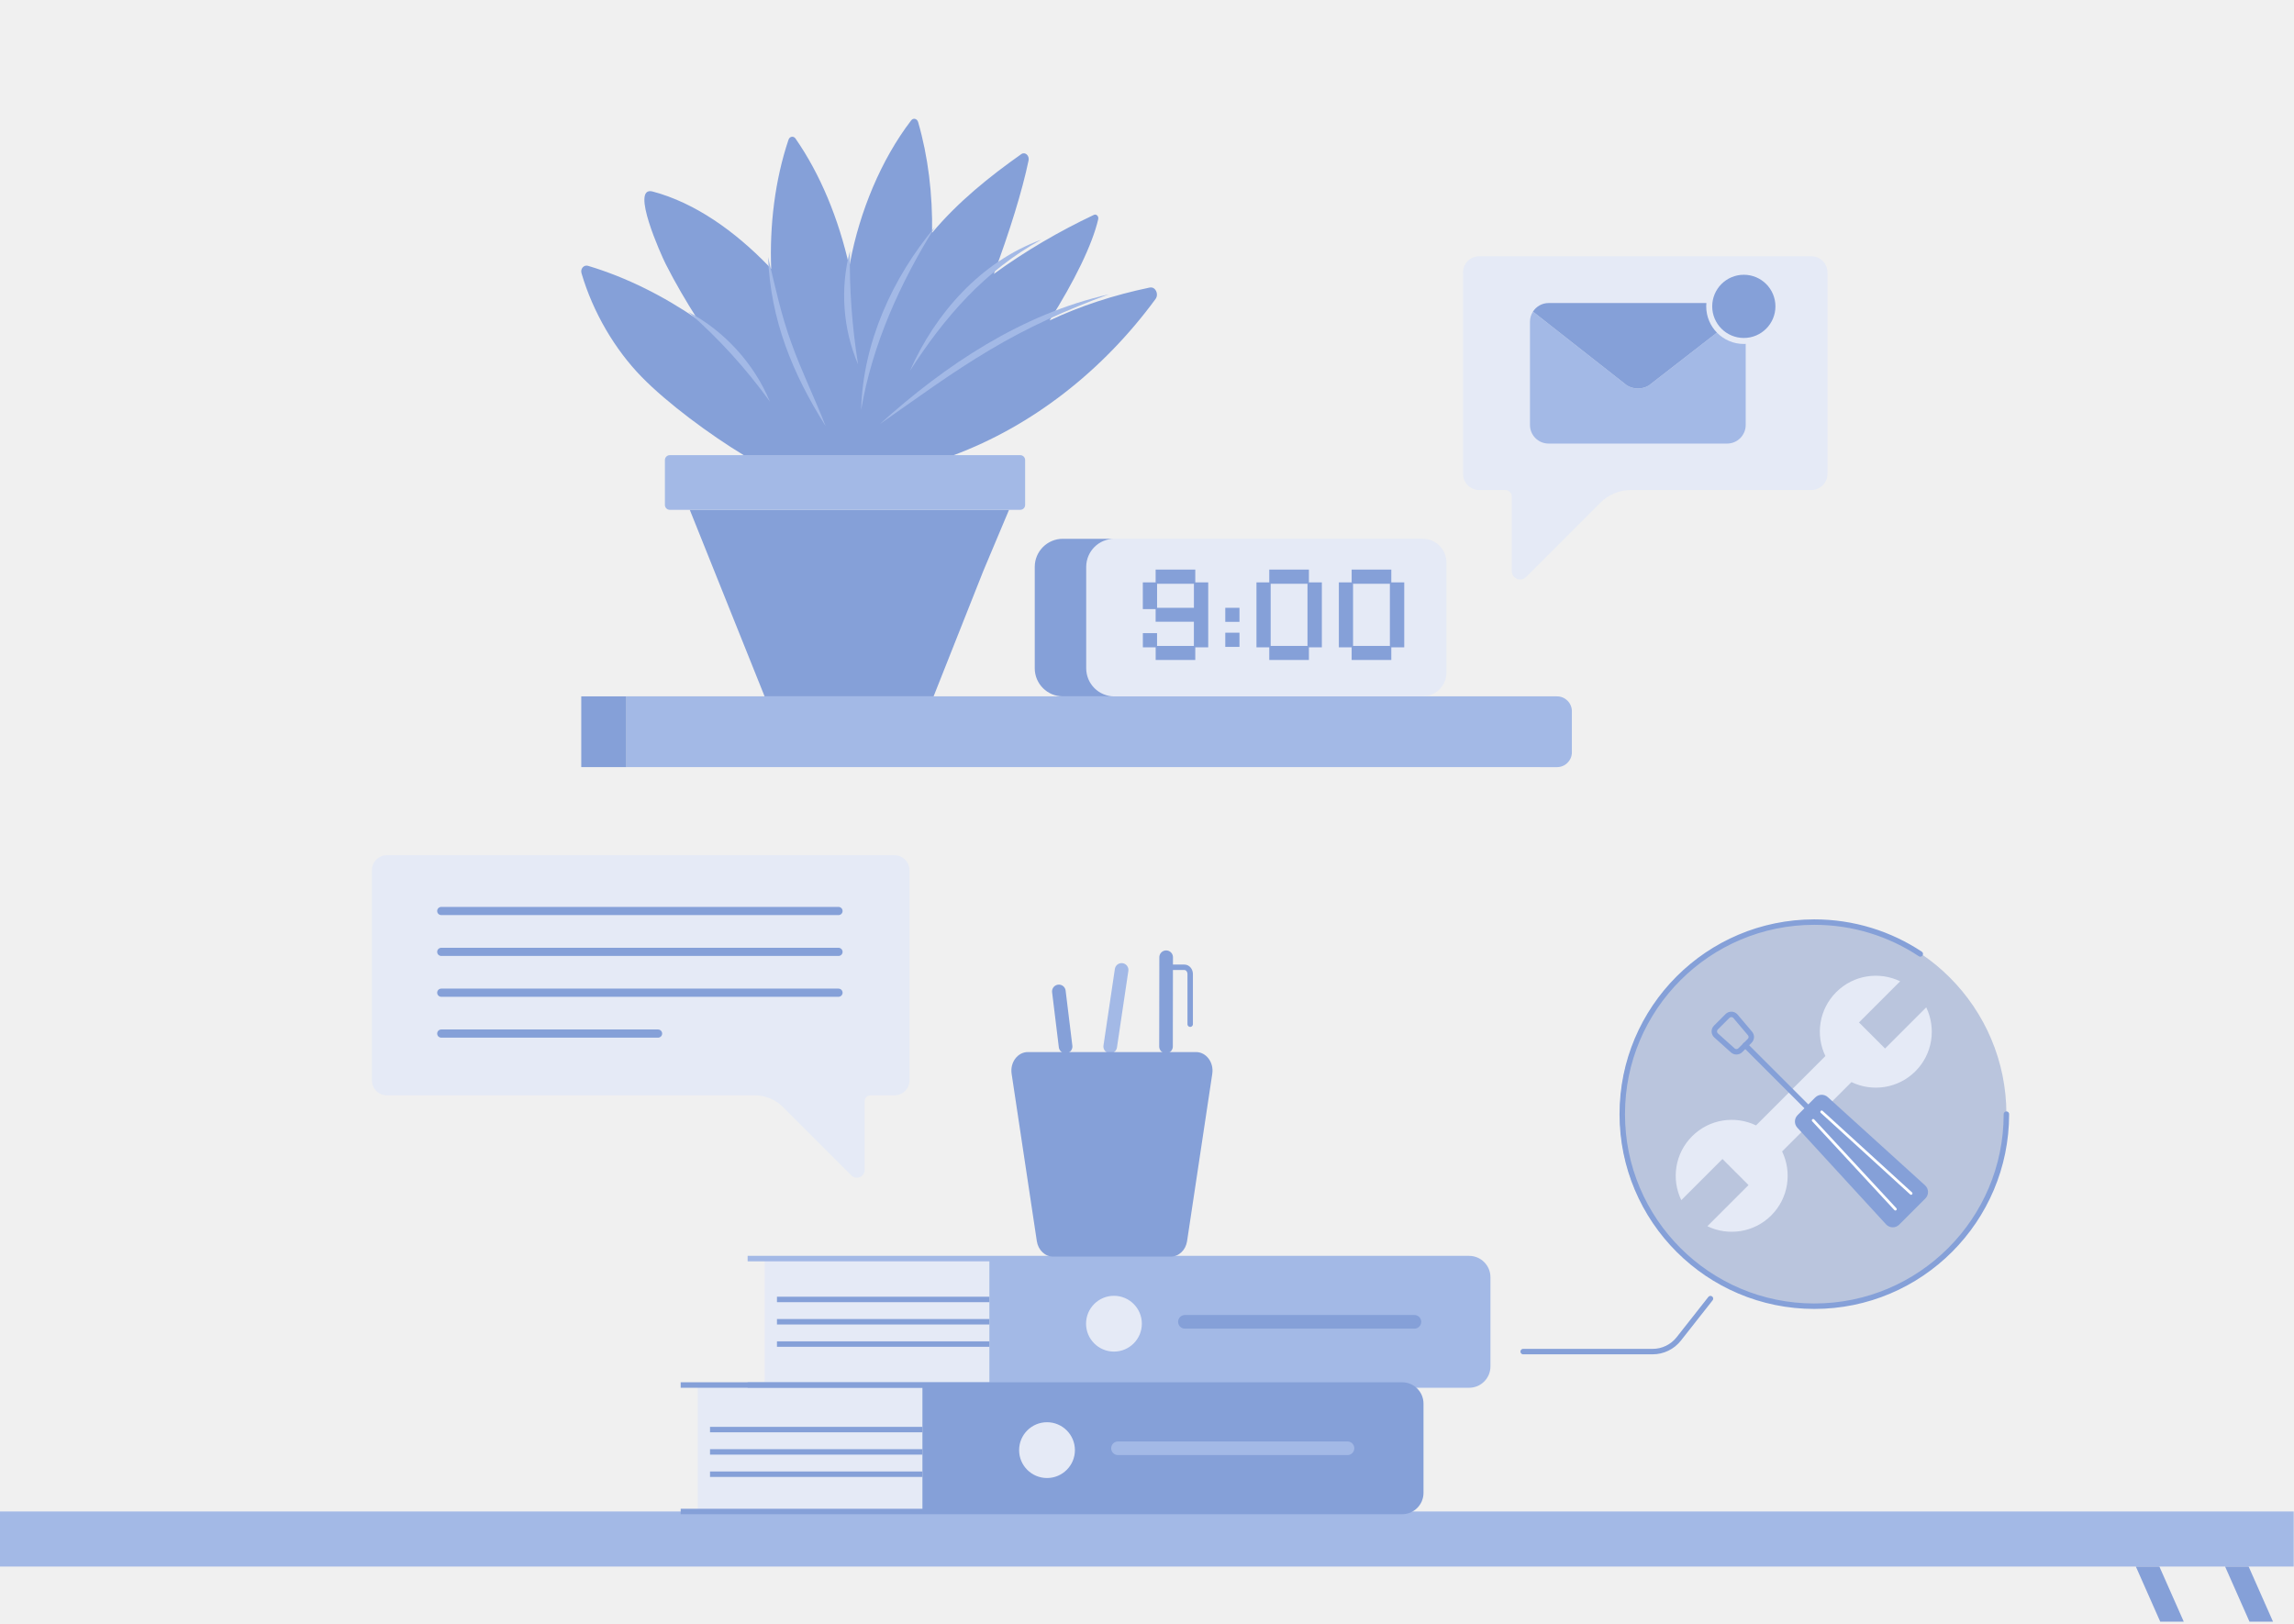
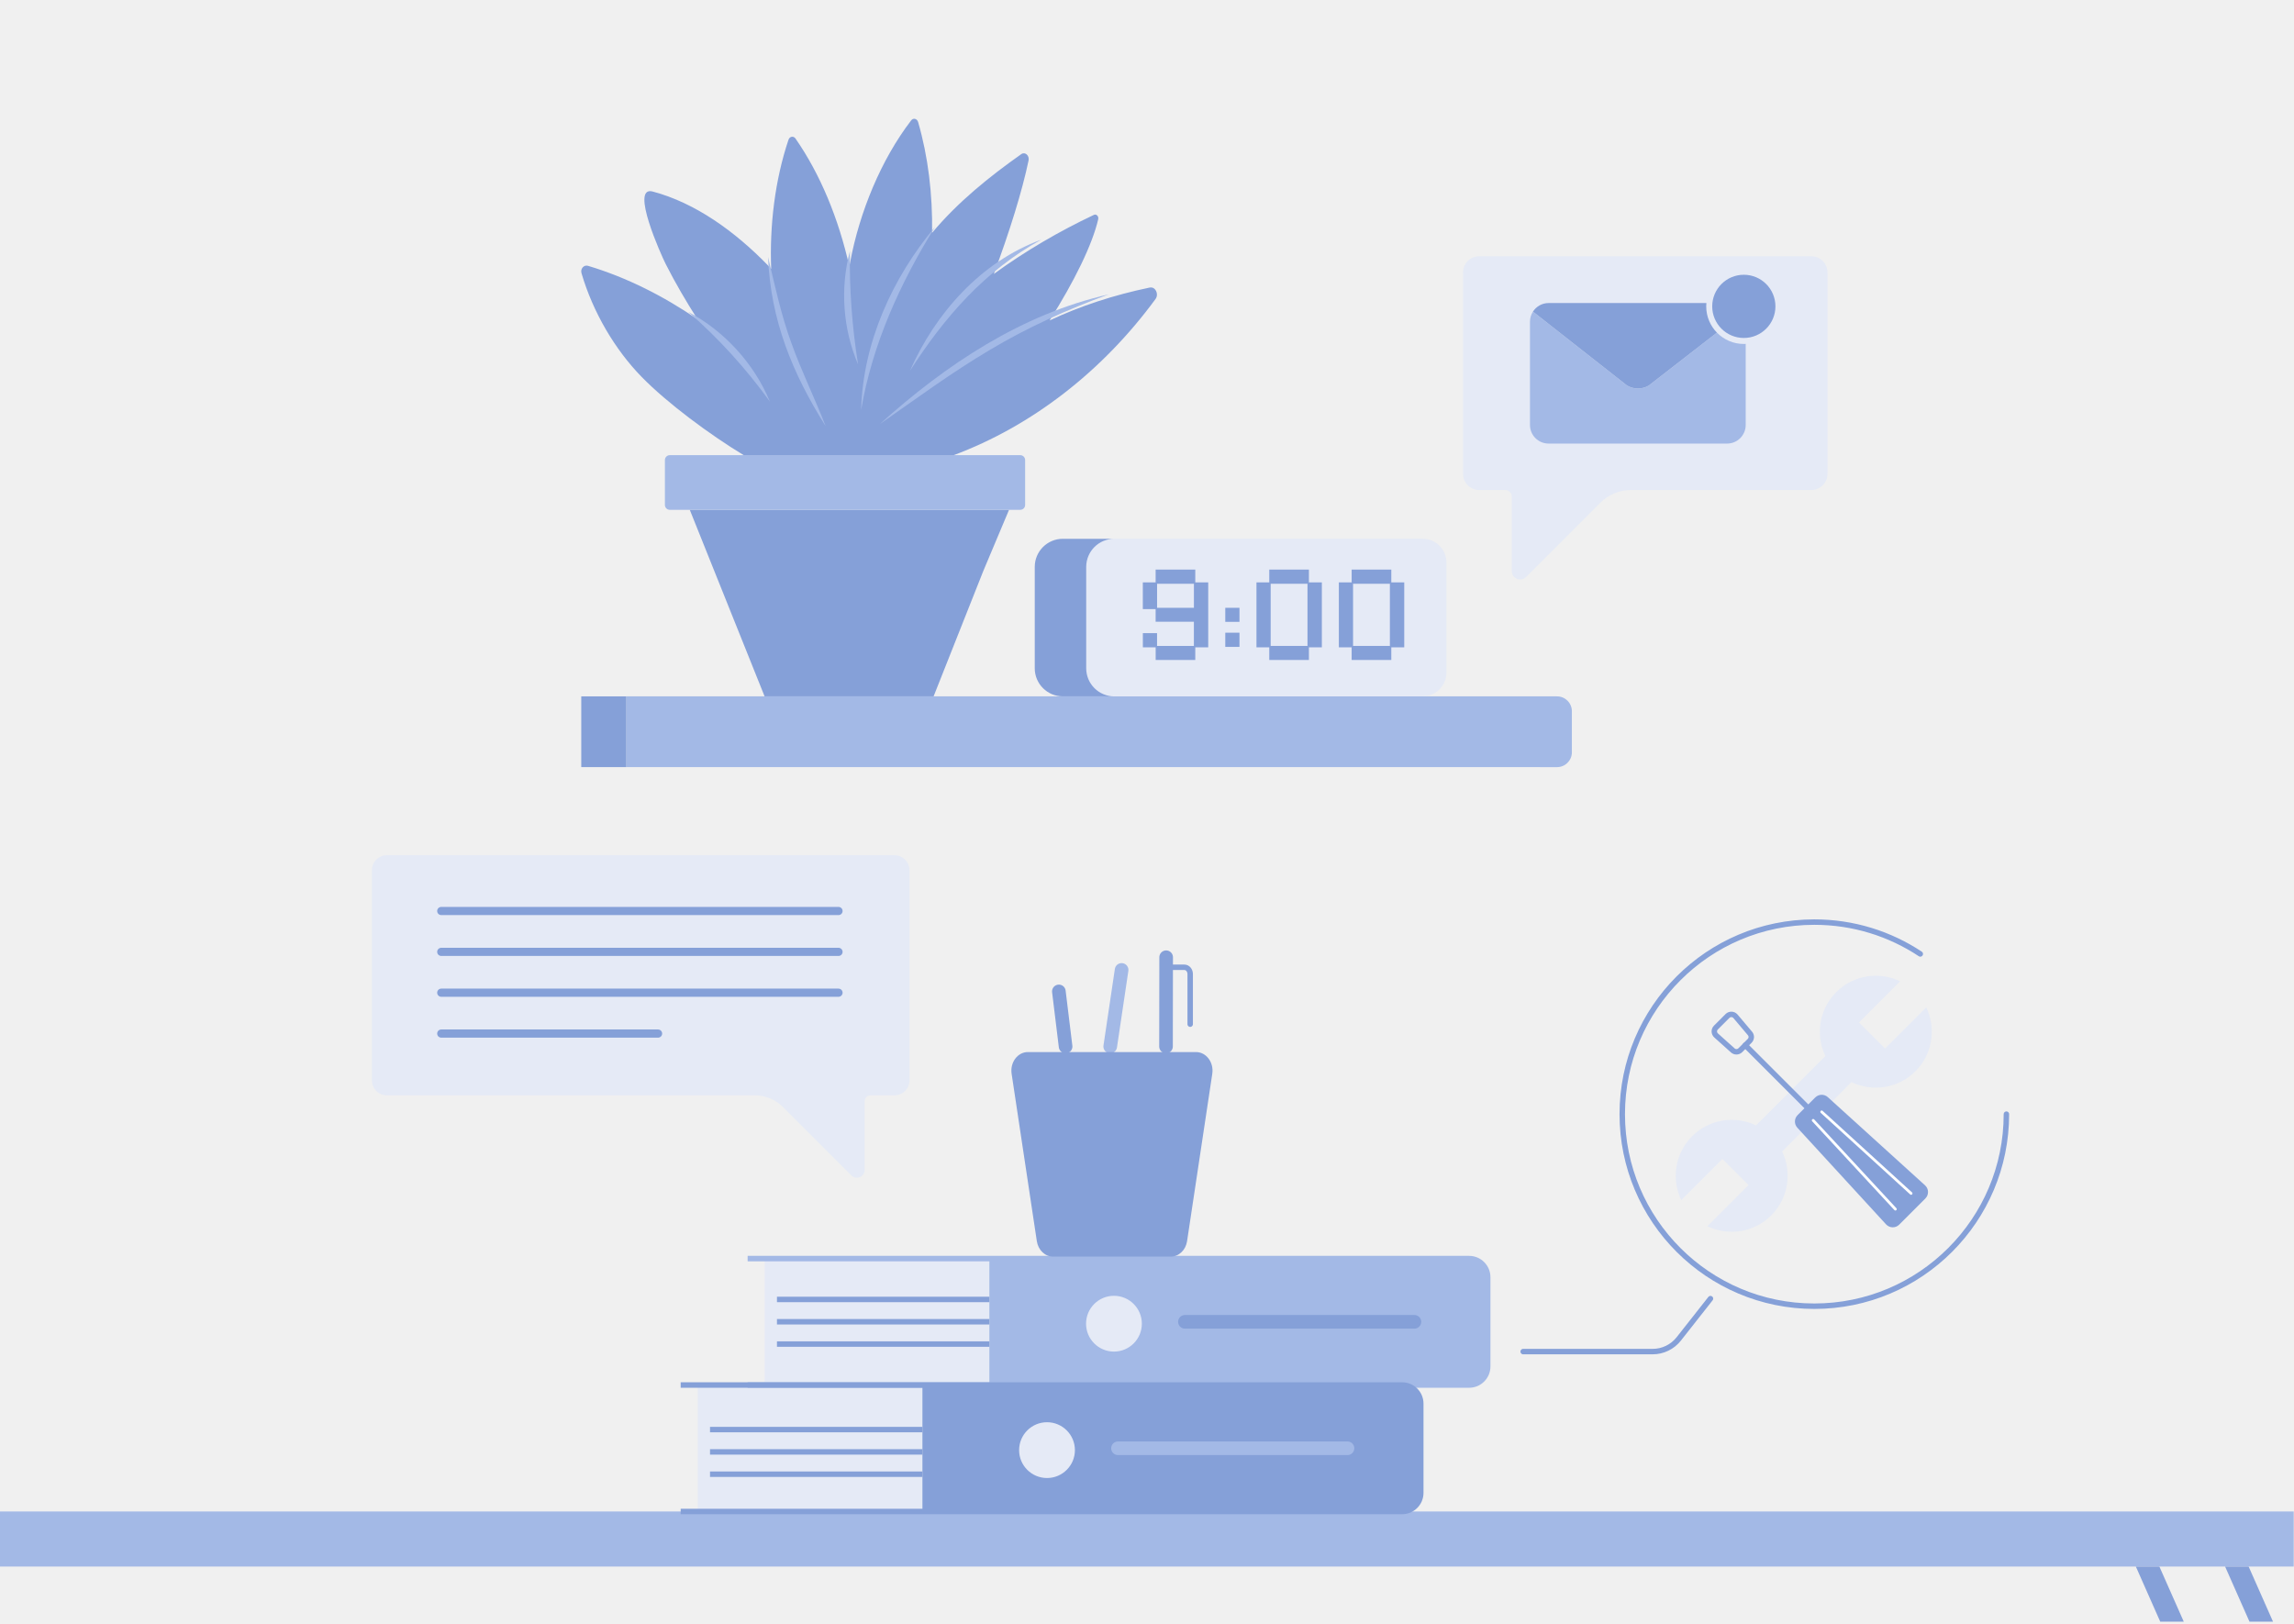
<svg xmlns="http://www.w3.org/2000/svg" width="842" height="596" viewBox="0 0 842 596" fill="none">
  <g clip-path="url(#clip0_525_5663)">
    <path d="M363.14 462.01H280.69V508.42H363.14V462.01Z" fill="#E5EAF6" />
    <path d="M338.57 508.42H256.12V554.83H338.57V508.42Z" fill="#E5EAF6" />
    <path d="M841.89 554.83H0V575.05H841.89V554.83Z" fill="#A3B9E6" />
    <path d="M834.3 595.28L825.35 575.05H816.71L825.66 595.28H834.3Z" fill="#85A0D8" />
    <path d="M801.54 595.28L792.59 575.05H783.95L792.9 595.28H801.54Z" fill="#85A0D8" />
    <path d="M142 313.93C138.97 313.93 136.51 316.39 136.51 319.42V396.59C136.51 399.62 138.97 402.08 142 402.08H277.03C280.93 402.08 284.67 403.63 287.43 406.39L312.51 431.47C314.3 433.26 317.36 431.99 317.36 429.46V404.27C317.36 403.06 318.34 402.08 319.55 402.08H328.33C331.36 402.08 333.82 399.62 333.82 396.59V319.42C333.82 316.39 331.36 313.93 328.33 313.93H197.22" fill="#E5EAF6" />
    <path d="M161.96 334.41H307.77" stroke="#85A0D8" stroke-width="3" stroke-miterlimit="10" stroke-linecap="round" />
    <path d="M161.96 349.41H307.77" stroke="#85A0D8" stroke-width="3" stroke-miterlimit="10" stroke-linecap="round" />
    <path d="M161.96 364.4H307.77" stroke="#85A0D8" stroke-width="3" stroke-miterlimit="10" stroke-linecap="round" />
    <path d="M161.96 379.4H241.54" stroke="#85A0D8" stroke-width="3" stroke-miterlimit="10" stroke-linecap="round" />
-     <path d="M665.52 479.9C704.688 479.9 736.44 448.148 736.44 408.98C736.44 369.812 704.688 338.06 665.52 338.06C626.352 338.06 594.6 369.812 594.6 408.98C594.6 448.148 626.352 479.9 665.52 479.9Z" fill="#BAC5DD" />
+     <path d="M665.52 479.9C704.688 479.9 736.44 448.148 736.44 408.98C736.44 369.812 704.688 338.06 665.52 338.06C626.352 338.06 594.6 369.812 594.6 408.98C594.6 448.148 626.352 479.9 665.52 479.9Z" fill="transparent" />
    <path d="M654.12 422.66L679.57 397.21C687.22 400.91 696.69 399.59 703.04 393.24C709.39 386.89 710.71 377.43 707.01 369.78L691.9 384.89L682.33 375.32L697.44 360.21C689.79 356.52 680.33 357.84 673.98 364.19C667.63 370.54 666.31 380 670 387.65L644.54 413.11C636.89 409.42 627.43 410.74 621.08 417.09C614.73 423.44 613.41 432.9 617.11 440.55L632.22 425.44L641.79 435.01L626.68 450.12C634.33 453.81 643.79 452.49 650.14 446.14C656.49 439.79 657.81 430.32 654.11 422.67L654.12 422.66Z" fill="#E5EAF6" />
    <path d="M659.71 413.96L692.27 449.44C693.56 450.84 695.75 450.89 697.09 449.54L706.69 439.94C708.04 438.59 707.99 436.39 706.57 435.1L670.89 402.74C669.57 401.54 667.54 401.59 666.28 402.85L659.8 409.33C658.53 410.6 658.49 412.63 659.7 413.95L659.71 413.96Z" fill="#85A0D8" />
    <path d="M668.64 408.14L701.46 438.08" stroke="white" stroke-miterlimit="10" stroke-linecap="round" />
    <path d="M665.52 411.26L695.69 443.85" stroke="white" stroke-miterlimit="10" stroke-linecap="round" />
    <path d="M663.03 406.12L640.59 383.68" stroke="#85A0D8" stroke-width="2" stroke-miterlimit="10" stroke-linecap="round" />
    <path d="M629.89 380.09L636.01 385.58C636.8 386.29 638.01 386.26 638.77 385.51L642.21 382.07C642.95 381.33 643 380.15 642.32 379.36L637.01 373.07C636.25 372.17 634.89 372.12 634.06 372.95L629.82 377.19C629.01 378 629.04 379.33 629.9 380.1L629.89 380.09Z" stroke="#85A0D8" stroke-width="2" stroke-miterlimit="10" stroke-linecap="round" />
    <path d="M627.82 476.7L616.18 491.49C613.87 494.42 610.34 496.14 606.61 496.14H559.07" stroke="#85A0D8" stroke-width="2" stroke-miterlimit="10" stroke-linecap="round" />
    <path d="M704.83 350.17C693.68 342.78 680.31 338.48 665.94 338.48C627 338.48 595.44 370.05 595.44 408.98C595.44 447.91 627.01 479.48 665.94 479.48C704.87 479.48 736.44 447.91 736.44 408.98" stroke="#85A0D8" stroke-width="2" stroke-miterlimit="10" stroke-linecap="round" />
    <path d="M535.66 281.59H229.88V255.62H571.49C574.5 255.62 576.95 258.06 576.95 261.08V276.14C576.95 279.15 574.51 281.6 571.49 281.6" fill="#A3B9E6" />
    <path d="M229.88 255.62H213.35V281.59H229.88V255.62Z" fill="#85A0D8" />
    <path d="M522.18 197.77H407.42C402.599 197.77 398.69 201.679 398.69 206.5V246.88C398.69 251.701 402.599 255.61 407.42 255.61H522.18C527.001 255.61 530.91 251.701 530.91 246.88V206.5C530.91 201.679 527.001 197.77 522.18 197.77Z" fill="#E5EAF6" />
    <path d="M398.69 245.32V208.08C398.69 202.39 403.3 197.78 408.99 197.78H390.1C384.41 197.78 379.8 202.39 379.8 208.08V245.32C379.8 251.01 384.41 255.62 390.1 255.62H408.99C403.3 255.62 398.69 251.01 398.69 245.32Z" fill="#85A0D8" />
    <path d="M424.18 242.26V237.62H419.48V232.41H424.69V237.11H438.21V228.23H424.17V223.59H419.47V213.78H424.17V209.08H438.72V213.78H443.47V237.62H438.72V242.26H424.17H424.18ZM424.7 223.11H438.22V214.29H424.7V223.11Z" fill="#85A0D8" />
    <path d="M449.73 228.27V223.11H454.94V228.27H449.73ZM449.73 237.46V232.25H454.94V237.46H449.73Z" fill="#85A0D8" />
    <path d="M465.88 242.26V237.62H461.18V213.78H465.88V209.08H480.43V213.78H485.18V237.62H480.43V242.26H465.88ZM466.39 237.1H479.91V214.29H466.39V237.1Z" fill="#85A0D8" />
    <path d="M496.12 242.26V237.62H491.42V213.78H496.12V209.08H510.67V213.78H515.42V237.62H510.67V242.26H496.12ZM496.63 237.1H510.15V214.29H496.63V237.1Z" fill="#85A0D8" />
    <path d="M370.36 187.15H253.18L280.64 255.62H342.67L360.92 209.58" fill="#85A0D8" />
    <path d="M374.47 167.08H245.85C244.856 167.08 244.05 167.886 244.05 168.88V185.35C244.05 186.344 244.856 187.15 245.85 187.15H374.47C375.464 187.15 376.27 186.344 376.27 185.35V168.88C376.27 167.886 375.464 167.08 374.47 167.08Z" fill="#A3B9E6" />
    <path d="M422.05 105.54C408.8 108.31 396.63 112.28 385.26 117.62C394.29 103.35 400.95 89.77 403.09 80.48C403.34 79.4 402.41 78.45 401.52 78.87C388.85 84.86 376.44 92.07 364.79 100.55C370.58 84.96 375.21 70.07 377.53 58.89C377.91 57.07 376.22 55.61 374.85 56.58C363.1 64.88 351.63 74.11 342.12 85.46C342.33 71.3 340.66 57.43 336.99 44.81C336.62 43.53 335.21 43.18 334.44 44.19C323.33 58.7 315.52 77.78 312.02 96.34C311.93 96.84 311.84 97.35 311.75 97.85C307.81 80.27 301.1 63.96 291.98 50.85C291.25 49.8 289.83 50.05 289.41 51.31C284.44 66.08 282.43 82.81 283.06 98.69C282.65 98.25 282.24 97.79 281.82 97.36C269.73 84.94 255.24 74.47 239.55 70.3C231.11 68.06 242.8 93.88 244.33 96.89C247.87 103.89 251.85 110.65 256.03 117.23C243.63 108.73 230.12 101.86 215.83 97.58C214.34 97.13 212.94 98.6 213.44 100.3C217.67 114.71 225.73 128.31 235.44 138.28C244.97 148.06 260.67 159.63 273 167.1H350C378.58 156.45 404.59 136.4 424.12 109.78C425.47 107.95 424.08 105.14 422.04 105.56L422.05 105.54Z" fill="#85A0D8" />
    <path d="M252.64 114.49C265.93 121.56 276.81 133.5 282.58 147.41C273.83 135.29 263.89 124.34 252.64 114.49Z" fill="#A3B9E6" />
    <path d="M281.9 94.32C284.46 105.01 286.73 115.72 290.51 126.02C294.21 136.34 299.07 146.22 303.07 156.46C290.83 137.05 282.86 117.48 281.9 94.32Z" fill="#A3B9E6" />
    <path d="M322.99 155.63C347.02 133.94 375 115.28 406.96 108.05C391.77 113.61 377.04 120.21 363.18 128.53C349.31 136.73 336.3 146.35 322.99 155.63Z" fill="#A3B9E6" />
    <path d="M382.16 87.99C361.45 99.39 346.6 116.48 333.98 136.14C343.3 114.99 360.09 96.04 382.16 87.99Z" fill="#A3B9E6" />
    <path d="M343.21 83.27C330.35 103.99 320.17 126.39 316.06 150.56C316.71 125.89 327.5 102.03 343.21 83.27Z" fill="#A3B9E6" />
    <path d="M311.96 92.16C311.73 106.16 312.74 119.93 314.95 133.75C309.38 120.8 308.32 105.77 311.96 92.16Z" fill="#A3B9E6" />
    <path d="M274.41 508.42H539.23C543 508.42 546.06 505.36 546.06 501.59V468.83C546.06 465.06 543 462 539.23 462H274.41" stroke="#A3B9E6" stroke-width="2" stroke-miterlimit="10" />
    <path d="M363.14 462.01H541.06C543.82 462.01 546.06 464.25 546.06 467.01V503.42C546.06 506.18 543.82 508.42 541.06 508.42H363.14V462.01Z" fill="#A3B9E6" />
    <path d="M408.87 496.14C414.525 496.14 419.11 491.555 419.11 485.9C419.11 480.244 414.525 475.66 408.87 475.66C403.215 475.66 398.63 480.244 398.63 485.9C398.63 491.555 403.215 496.14 408.87 496.14Z" fill="#E5EAF6" />
    <path d="M434.92 485.21H519.15" stroke="#85A0D8" stroke-width="5" stroke-miterlimit="10" stroke-linecap="round" />
    <path d="M249.84 554.83H514.66C518.43 554.83 521.49 551.77 521.49 548V515.24C521.49 511.47 518.43 508.41 514.66 508.41H249.84" stroke="#85A0D8" stroke-width="2" stroke-miterlimit="10" />
    <path d="M338.57 508.42H516.49C519.25 508.42 521.49 510.66 521.49 513.42V549.83C521.49 552.59 519.25 554.83 516.49 554.83H338.57V508.42Z" fill="#85A0D8" />
    <path d="M384.3 542.55C389.955 542.55 394.54 537.965 394.54 532.31C394.54 526.654 389.955 522.07 384.3 522.07C378.645 522.07 374.06 526.654 374.06 532.31C374.06 537.965 378.645 542.55 384.3 542.55Z" fill="#E5EAF6" />
    <path d="M410.35 531.63H494.58" stroke="#A3B9E6" stroke-width="5" stroke-miterlimit="10" stroke-linecap="round" />
    <path d="M363.14 477H285.18" stroke="#85A0D8" stroke-width="2" stroke-miterlimit="10" />
    <path d="M363.14 485.19H285.18" stroke="#85A0D8" stroke-width="2" stroke-miterlimit="10" />
    <path d="M363.14 493.38H285.18" stroke="#85A0D8" stroke-width="2" stroke-miterlimit="10" />
    <path d="M338.57 524.77H260.61" stroke="#85A0D8" stroke-width="2" stroke-miterlimit="10" />
    <path d="M338.57 532.96H260.61" stroke="#85A0D8" stroke-width="2" stroke-miterlimit="10" />
    <path d="M338.57 541.15H260.61" stroke="#85A0D8" stroke-width="2" stroke-miterlimit="10" />
    <path d="M391.12 384.14L388.65 363.93" stroke="#85A0D8" stroke-width="5" stroke-miterlimit="10" stroke-linecap="round" />
    <path d="M407.5 384.14L411.68 356.04" stroke="#A3B9E6" stroke-width="5" stroke-miterlimit="10" stroke-linecap="round" />
    <path d="M427.98 384.14L428.03 351.38" stroke="#85A0D8" stroke-width="5" stroke-miterlimit="10" stroke-linecap="round" />
    <path d="M428.03 355.07H434.72C435.9 355.07 436.85 356.18 436.85 357.55V375.95" stroke="#85A0D8" stroke-width="2" stroke-miterlimit="10" stroke-linecap="round" />
    <path d="M429.76 461.27H386.51C383.57 461.27 381.05 458.87 380.56 455.59L371.31 394.16C370.68 389.99 373.52 386.19 377.26 386.19H439.01C442.75 386.19 445.59 389.99 444.96 394.16L435.71 455.59C435.22 458.87 432.7 461.27 429.76 461.27Z" fill="#85A0D8" />
    <path d="M626.15 179.87H598.69C594.45 179.87 590.39 181.55 587.39 184.55L560.14 211.8C558.2 213.74 554.88 212.37 554.88 209.62V182.26C554.88 180.94 553.81 179.88 552.5 179.88H542.96C539.67 179.88 537 177.21 537 173.92V100.01C537 96.72 539.67 94.05 542.96 94.05H664.81C668.1 94.05 670.77 96.72 670.77 100.01V173.92C670.77 177.21 668.1 179.88 664.81 179.88" fill="#E5EAF6" />
    <path d="M639.3 113.91C639.46 114.12 639.61 114.33 639.75 114.55L639.55 114.84L605.14 141.56C602.68 142.98 599.65 142.97 597.2 141.53L562.66 114.4C561.98 115.46 561.57 116.72 561.57 118.07V156C561.57 159.77 564.63 162.83 568.4 162.83H633.92C637.69 162.83 640.75 159.77 640.75 156V118.07C640.75 116.5 640.2 115.06 639.3 113.91Z" fill="#A3B9E6" />
    <path d="M568.4 111.24C565.99 111.24 563.88 112.5 562.66 114.39L597.2 141.52C599.65 142.96 602.68 142.98 605.14 141.55L639.55 114.83L639.75 114.54C638.55 112.56 636.41 111.23 633.93 111.23H594.23" fill="#85A0D8" />
    <path d="M640.06 126.26C647.682 126.26 653.86 120.081 653.86 112.46C653.86 104.838 647.682 98.66 640.06 98.66C632.438 98.66 626.26 104.838 626.26 112.46C626.26 120.081 632.438 126.26 640.06 126.26Z" fill="#E5EAF6" />
    <path d="M640.06 124.06C646.466 124.06 651.66 118.866 651.66 112.46C651.66 106.053 646.466 100.86 640.06 100.86C633.653 100.86 628.46 106.053 628.46 112.46C628.46 118.866 633.653 124.06 640.06 124.06Z" fill="#85A0D8" />
  </g>
  <defs>
</defs>
</svg>
